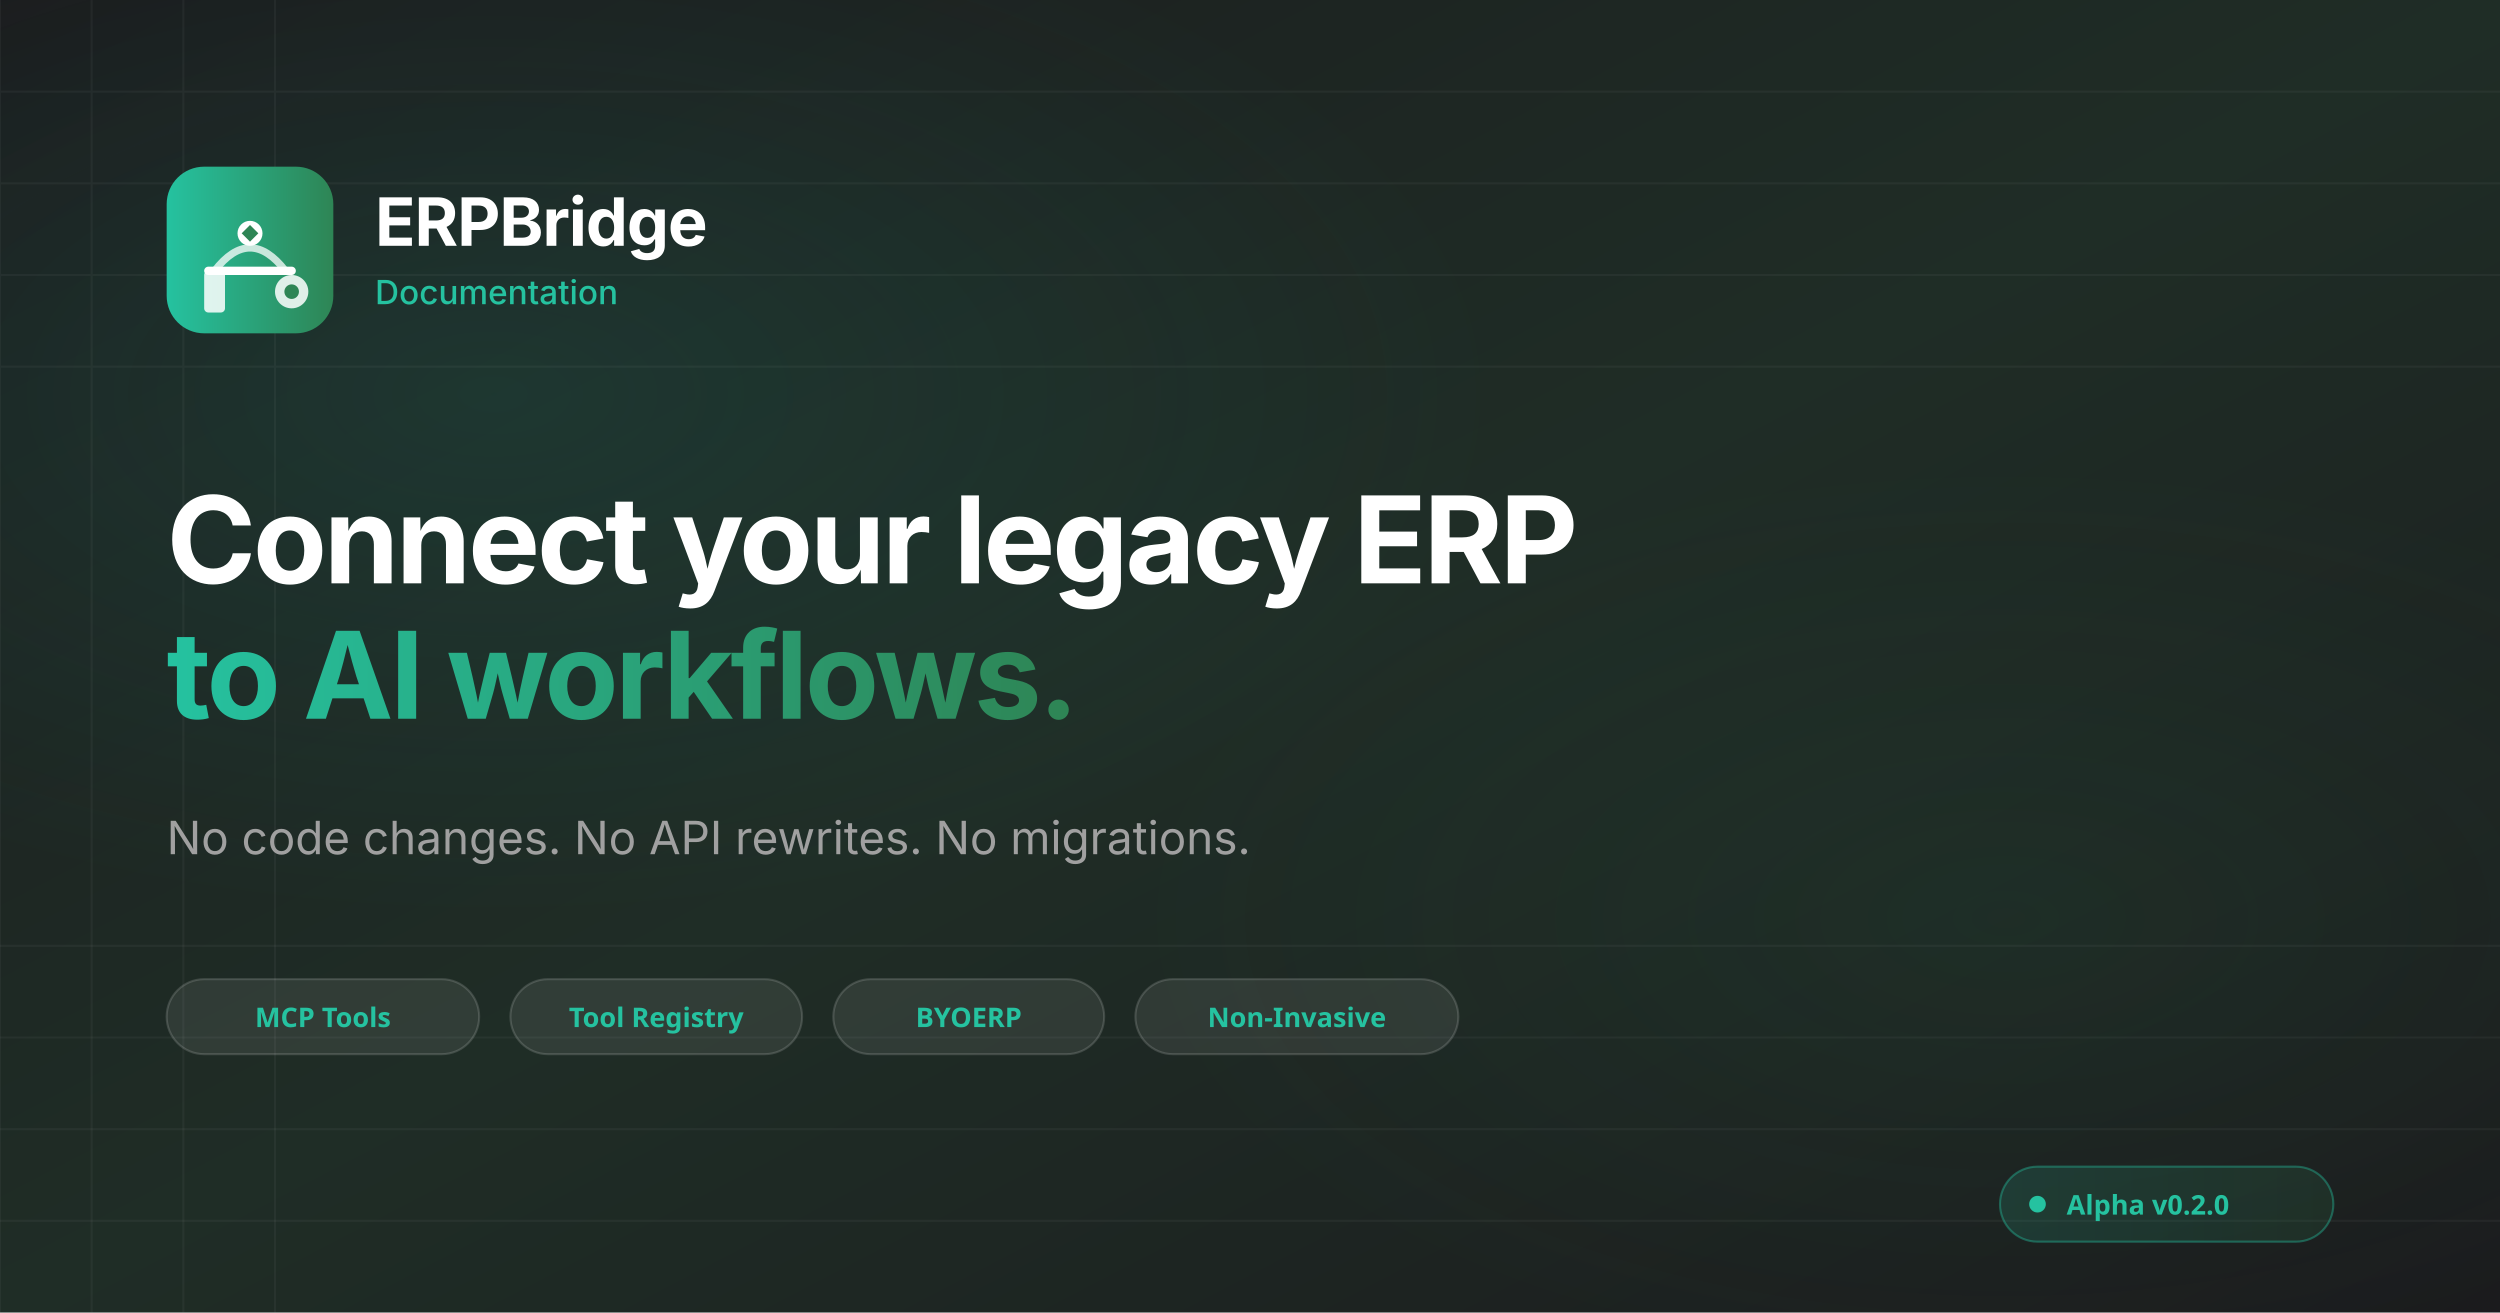
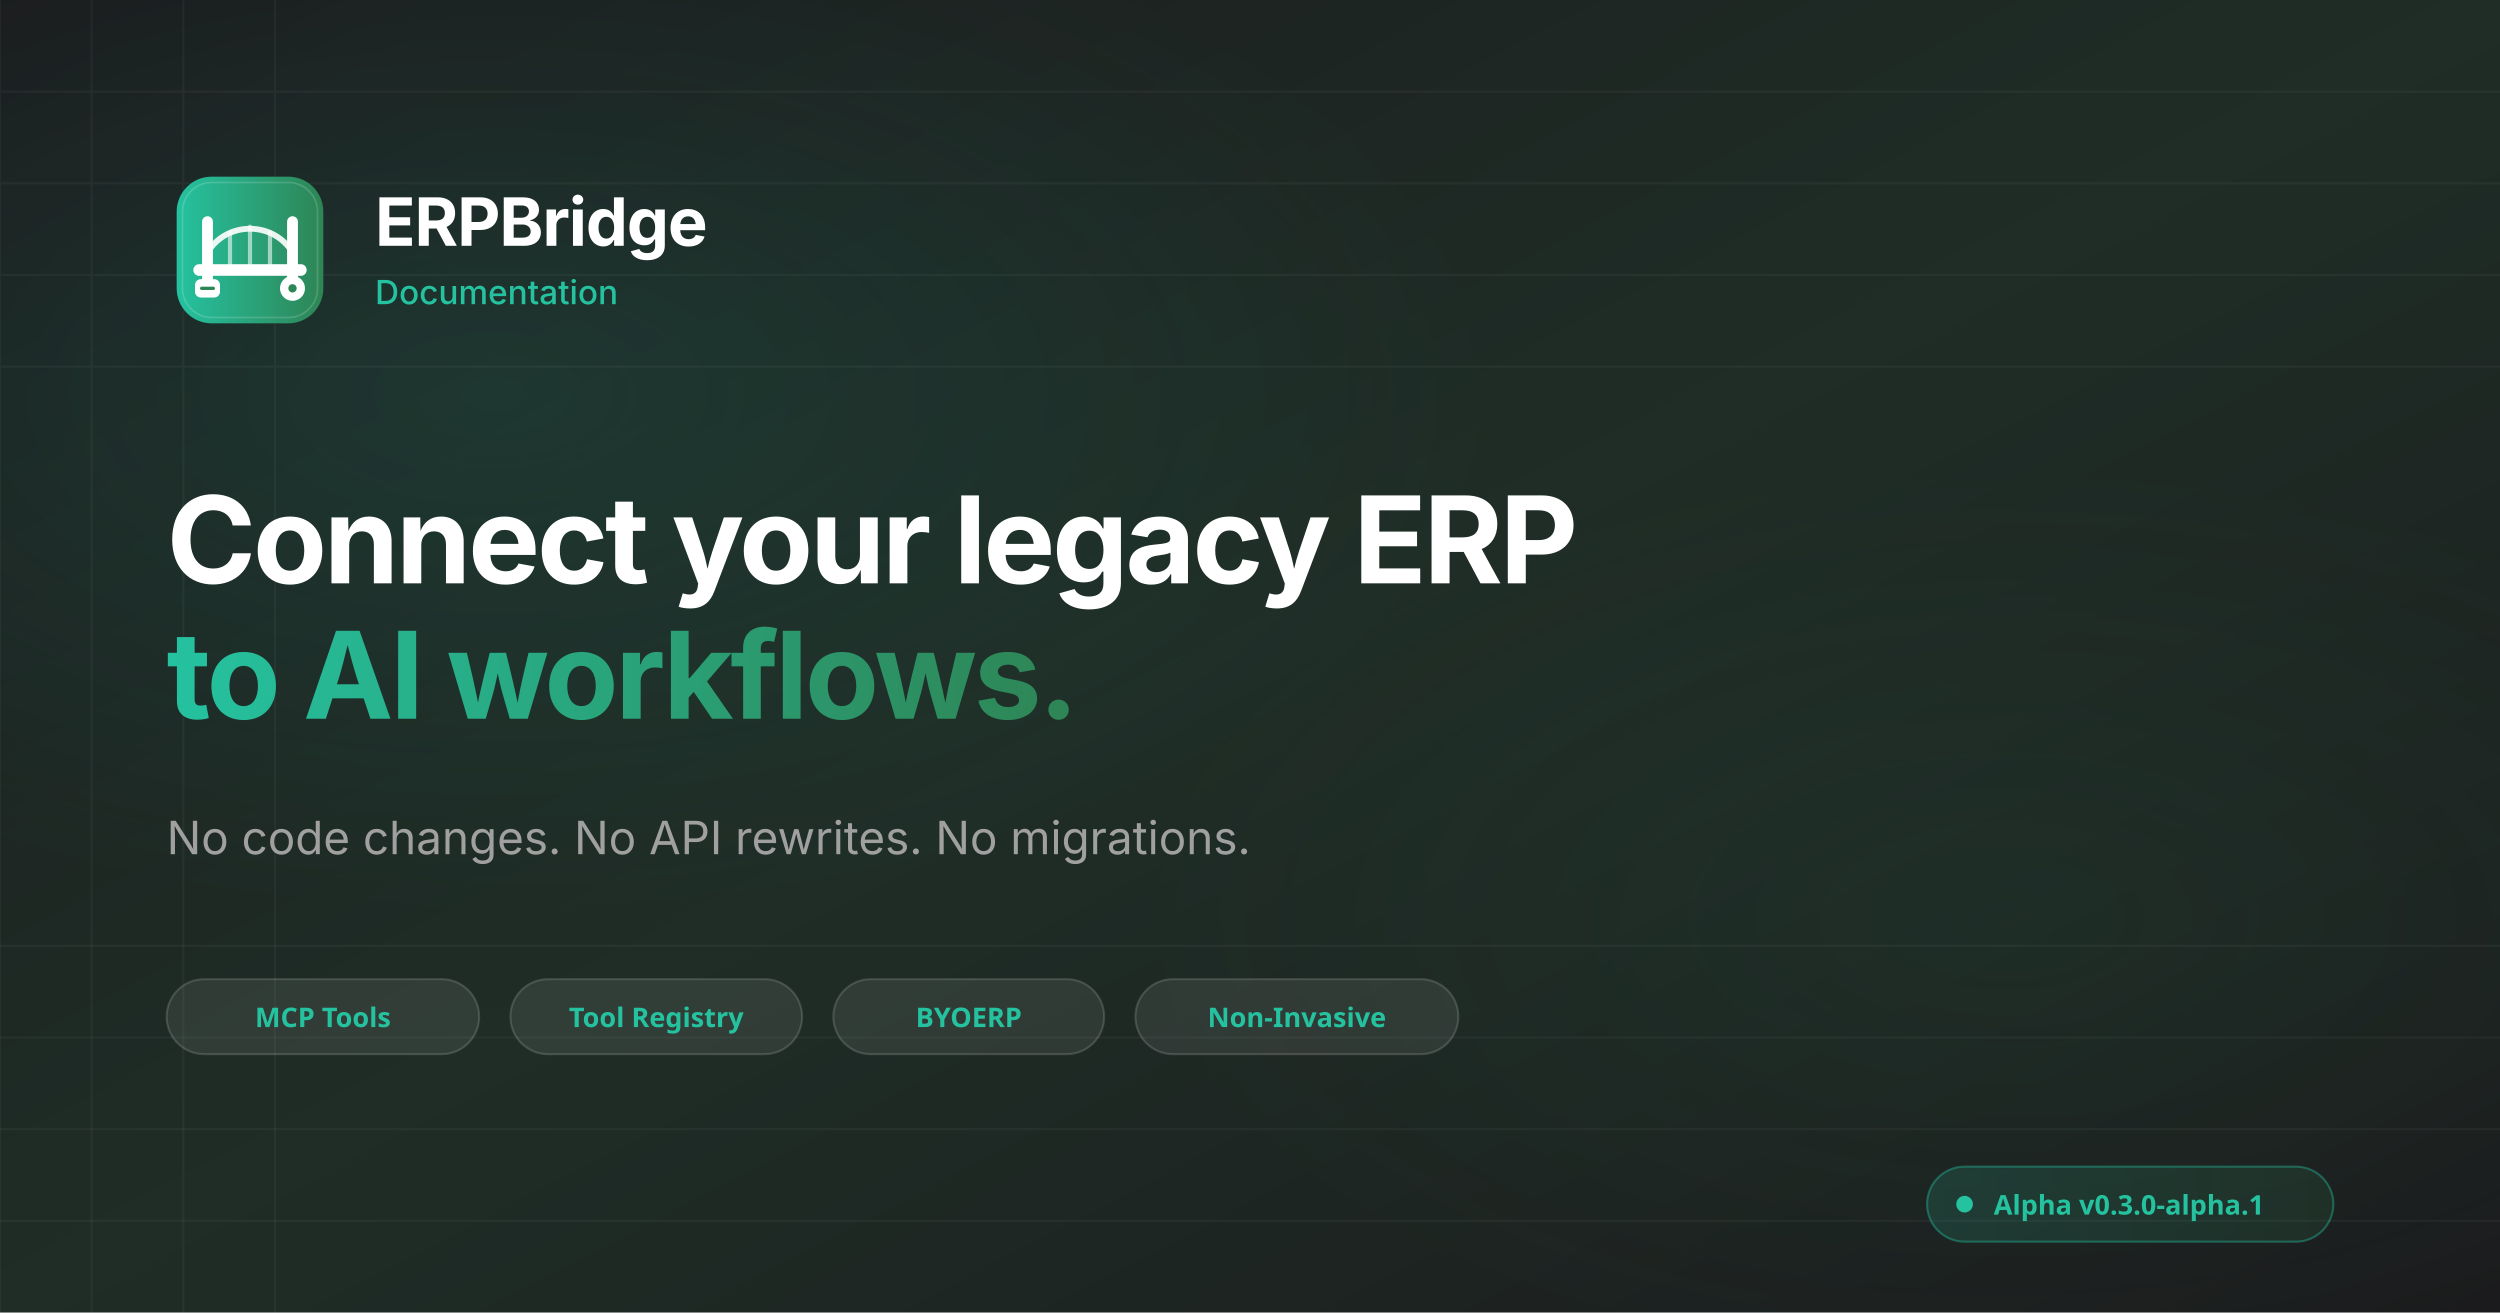
<svg xmlns="http://www.w3.org/2000/svg" width="1200" height="630" viewBox="0 0 1200 630">
  <defs>
    <linearGradient id="bg" x1="0" y1="0" x2="1" y2="1">
      <stop offset="0" stop-color="#1b1b1d" />
      <stop offset="0.5" stop-color="#1f2d26" />
      <stop offset="1" stop-color="#1b1b1d" />
    </linearGradient>
    <linearGradient id="accent" x1="0" y1="0" x2="1" y2="0">
      <stop offset="0" stop-color="#25c2a0" />
      <stop offset="1" stop-color="#2e8555" />
    </linearGradient>
    <radialGradient id="glow1" cx="0.2" cy="0.3" r="0.4">
      <stop offset="0" stop-color="#25c2a0" stop-opacity="0.12" />
      <stop offset="1" stop-color="#25c2a0" stop-opacity="0" />
    </radialGradient>
    <radialGradient id="glow2" cx="0.8" cy="0.7" r="0.35">
      <stop offset="0" stop-color="#2e8555" stop-opacity="0.1" />
      <stop offset="1" stop-color="#2e8555" stop-opacity="0" />
    </radialGradient>
  </defs>
  <rect width="1200" height="630" fill="url(#bg)" />
  <rect width="1200" height="630" fill="url(#glow1)" />
  <rect width="1200" height="630" fill="url(#glow2)" />
  <g opacity="0.04" stroke="#ffffff" stroke-width="1">
    <line x1="0" y1="0" x2="0" y2="630" />
    <line x1="44" y1="0" x2="44" y2="630" />
    <line x1="88" y1="0" x2="88" y2="630" />
    <line x1="132" y1="0" x2="132" y2="630" />
    <line x1="0" y1="44" x2="1200" y2="44" />
    <line x1="0" y1="88" x2="1200" y2="88" />
    <line x1="0" y1="132" x2="1200" y2="132" />
    <line x1="0" y1="176" x2="1200" y2="176" />
  </g>
  <g opacity="0.04" stroke="#ffffff" stroke-width="1">
    <line x1="0" y1="454" x2="1200" y2="454" />
    <line x1="0" y1="498" x2="1200" y2="498" />
    <line x1="0" y1="542" x2="1200" y2="542" />
    <line x1="0" y1="586" x2="1200" y2="586" />
  </g>
-   <g transform="translate(80, 80)">
-     <rect width="80" height="80" rx="18" fill="url(#accent)" />
-     <path d="M20 50 H60" stroke="#fff" stroke-width="4" stroke-linecap="round" />
-     <rect x="18" y="50" width="10" height="20" rx="2" fill="#fff" opacity="0.85" />
-     <circle cx="60" cy="60" r="8" fill="#fff" opacity="0.85" />
-     <circle cx="60" cy="60" r="3.5" fill="#2e8555" />
-     <path d="M23 50 Q40 28 57 50" fill="none" stroke="#fff" stroke-width="3.5" stroke-linecap="round" opacity="0.75" />
-     <circle cx="40" cy="32" r="6" fill="#fff" />
-     <path d="M40 28 L44 32 L40 36 L36 32 Z" fill="#2e8555" />
+   <g transform="translate(80, 80) scale(0.4)">
+     <rect x="12" y="12" width="176" height="176" rx="42" fill="url(#accent)" />
+     <rect x="19" y="19" width="162" height="162" rx="35" fill="none" stroke="#ffffff" stroke-opacity="0.16" stroke-width="2" />
+     <path d="M49 142V66M151 142V66" fill="none" stroke="#ffffff" stroke-width="13" stroke-linecap="round" />
+     <path d="M39 124H161" fill="none" stroke="#ffffff" stroke-width="14" stroke-linecap="round" />
+     <path d="M49 103C72 65 128 65 151 103" fill="none" stroke="#ffffff" stroke-opacity="0.9" stroke-width="7" stroke-linecap="round" />
+     <path d="M76 79V119M100 72V117M124 79V119" fill="none" stroke="#ffffff" stroke-opacity="0.56" stroke-width="5" stroke-linecap="round" />
+     <rect x="34" y="135" width="30" height="22" rx="7" fill="#ffffff" />
+     <path d="M42 146H56" stroke="#2e8555" stroke-width="4" stroke-linecap="round" />
+     <circle cx="151" cy="146" r="15" fill="#ffffff" />
+     <circle cx="151" cy="146" r="5" fill="#2e8555" />
  </g>
  <text x="180" y="118" font-family="system-ui, -apple-system, sans-serif" font-size="32" font-weight="700" fill="#ffffff" letter-spacing="-0.5">ERPBridge</text>
  <text x="180" y="146" font-family="system-ui, -apple-system, sans-serif" font-size="16" font-weight="500" fill="#25c2a0">Documentation</text>
  <text x="80" y="280" font-family="system-ui, -apple-system, sans-serif" font-size="58" font-weight="700" fill="#ffffff" letter-spacing="-1.5">Connect your legacy ERP</text>
  <text x="80" y="345" font-family="system-ui, -apple-system, sans-serif" font-size="58" font-weight="700" fill="url(#accent)" letter-spacing="-1.5">to AI workflows.</text>
  <text x="80" y="410" font-family="system-ui, -apple-system, sans-serif" font-size="22" font-weight="400" fill="#a0a0a0">No code changes. No API rewrites. No migrations.</text>
  <g transform="translate(80, 470)">
    <rect x="0" y="0" width="150" height="36" rx="18" fill="#ffffff" fill-opacity="0.08" stroke="#ffffff" stroke-opacity="0.15" stroke-width="1" />
    <text x="75" y="23" font-family="system-ui, sans-serif" font-size="13" font-weight="600" fill="#25c2a0" text-anchor="middle">MCP Tools</text>
    <rect x="165" y="0" width="140" height="36" rx="18" fill="#ffffff" fill-opacity="0.08" stroke="#ffffff" stroke-opacity="0.15" stroke-width="1" />
    <text x="235" y="23" font-family="system-ui, sans-serif" font-size="13" font-weight="600" fill="#25c2a0" text-anchor="middle">Tool Registry</text>
    <rect x="320" y="0" width="130" height="36" rx="18" fill="#ffffff" fill-opacity="0.08" stroke="#ffffff" stroke-opacity="0.15" stroke-width="1" />
    <text x="385" y="23" font-family="system-ui, sans-serif" font-size="13" font-weight="600" fill="#25c2a0" text-anchor="middle">BYOERP</text>
    <rect x="465" y="0" width="155" height="36" rx="18" fill="#ffffff" fill-opacity="0.08" stroke="#ffffff" stroke-opacity="0.15" stroke-width="1" />
    <text x="542.5" y="23" font-family="system-ui, sans-serif" font-size="13" font-weight="600" fill="#25c2a0" text-anchor="middle">Non-Invasive</text>
  </g>
-   <g transform="translate(960, 560)">
-     <rect x="0" y="0" width="160" height="36" rx="18" fill="url(#accent)" fill-opacity="0.15" stroke="#25c2a0" stroke-opacity="0.4" stroke-width="1" />
+   <g transform="translate(925, 560)">
+     <rect x="0" y="0" width="195" height="36" rx="18" fill="url(#accent)" fill-opacity="0.15" stroke="#25c2a0" stroke-opacity="0.4" stroke-width="1" />
    <circle cx="18" cy="18" r="4" fill="#25c2a0" />
-     <text x="32" y="23" font-family="system-ui, sans-serif" font-size="13" font-weight="600" fill="#25c2a0">Alpha v0.2.0</text>
+     <text x="32" y="23" font-family="system-ui, sans-serif" font-size="13" font-weight="600" fill="#25c2a0">Alpha v0.3.0-alpha.1</text>
  </g>
</svg>
